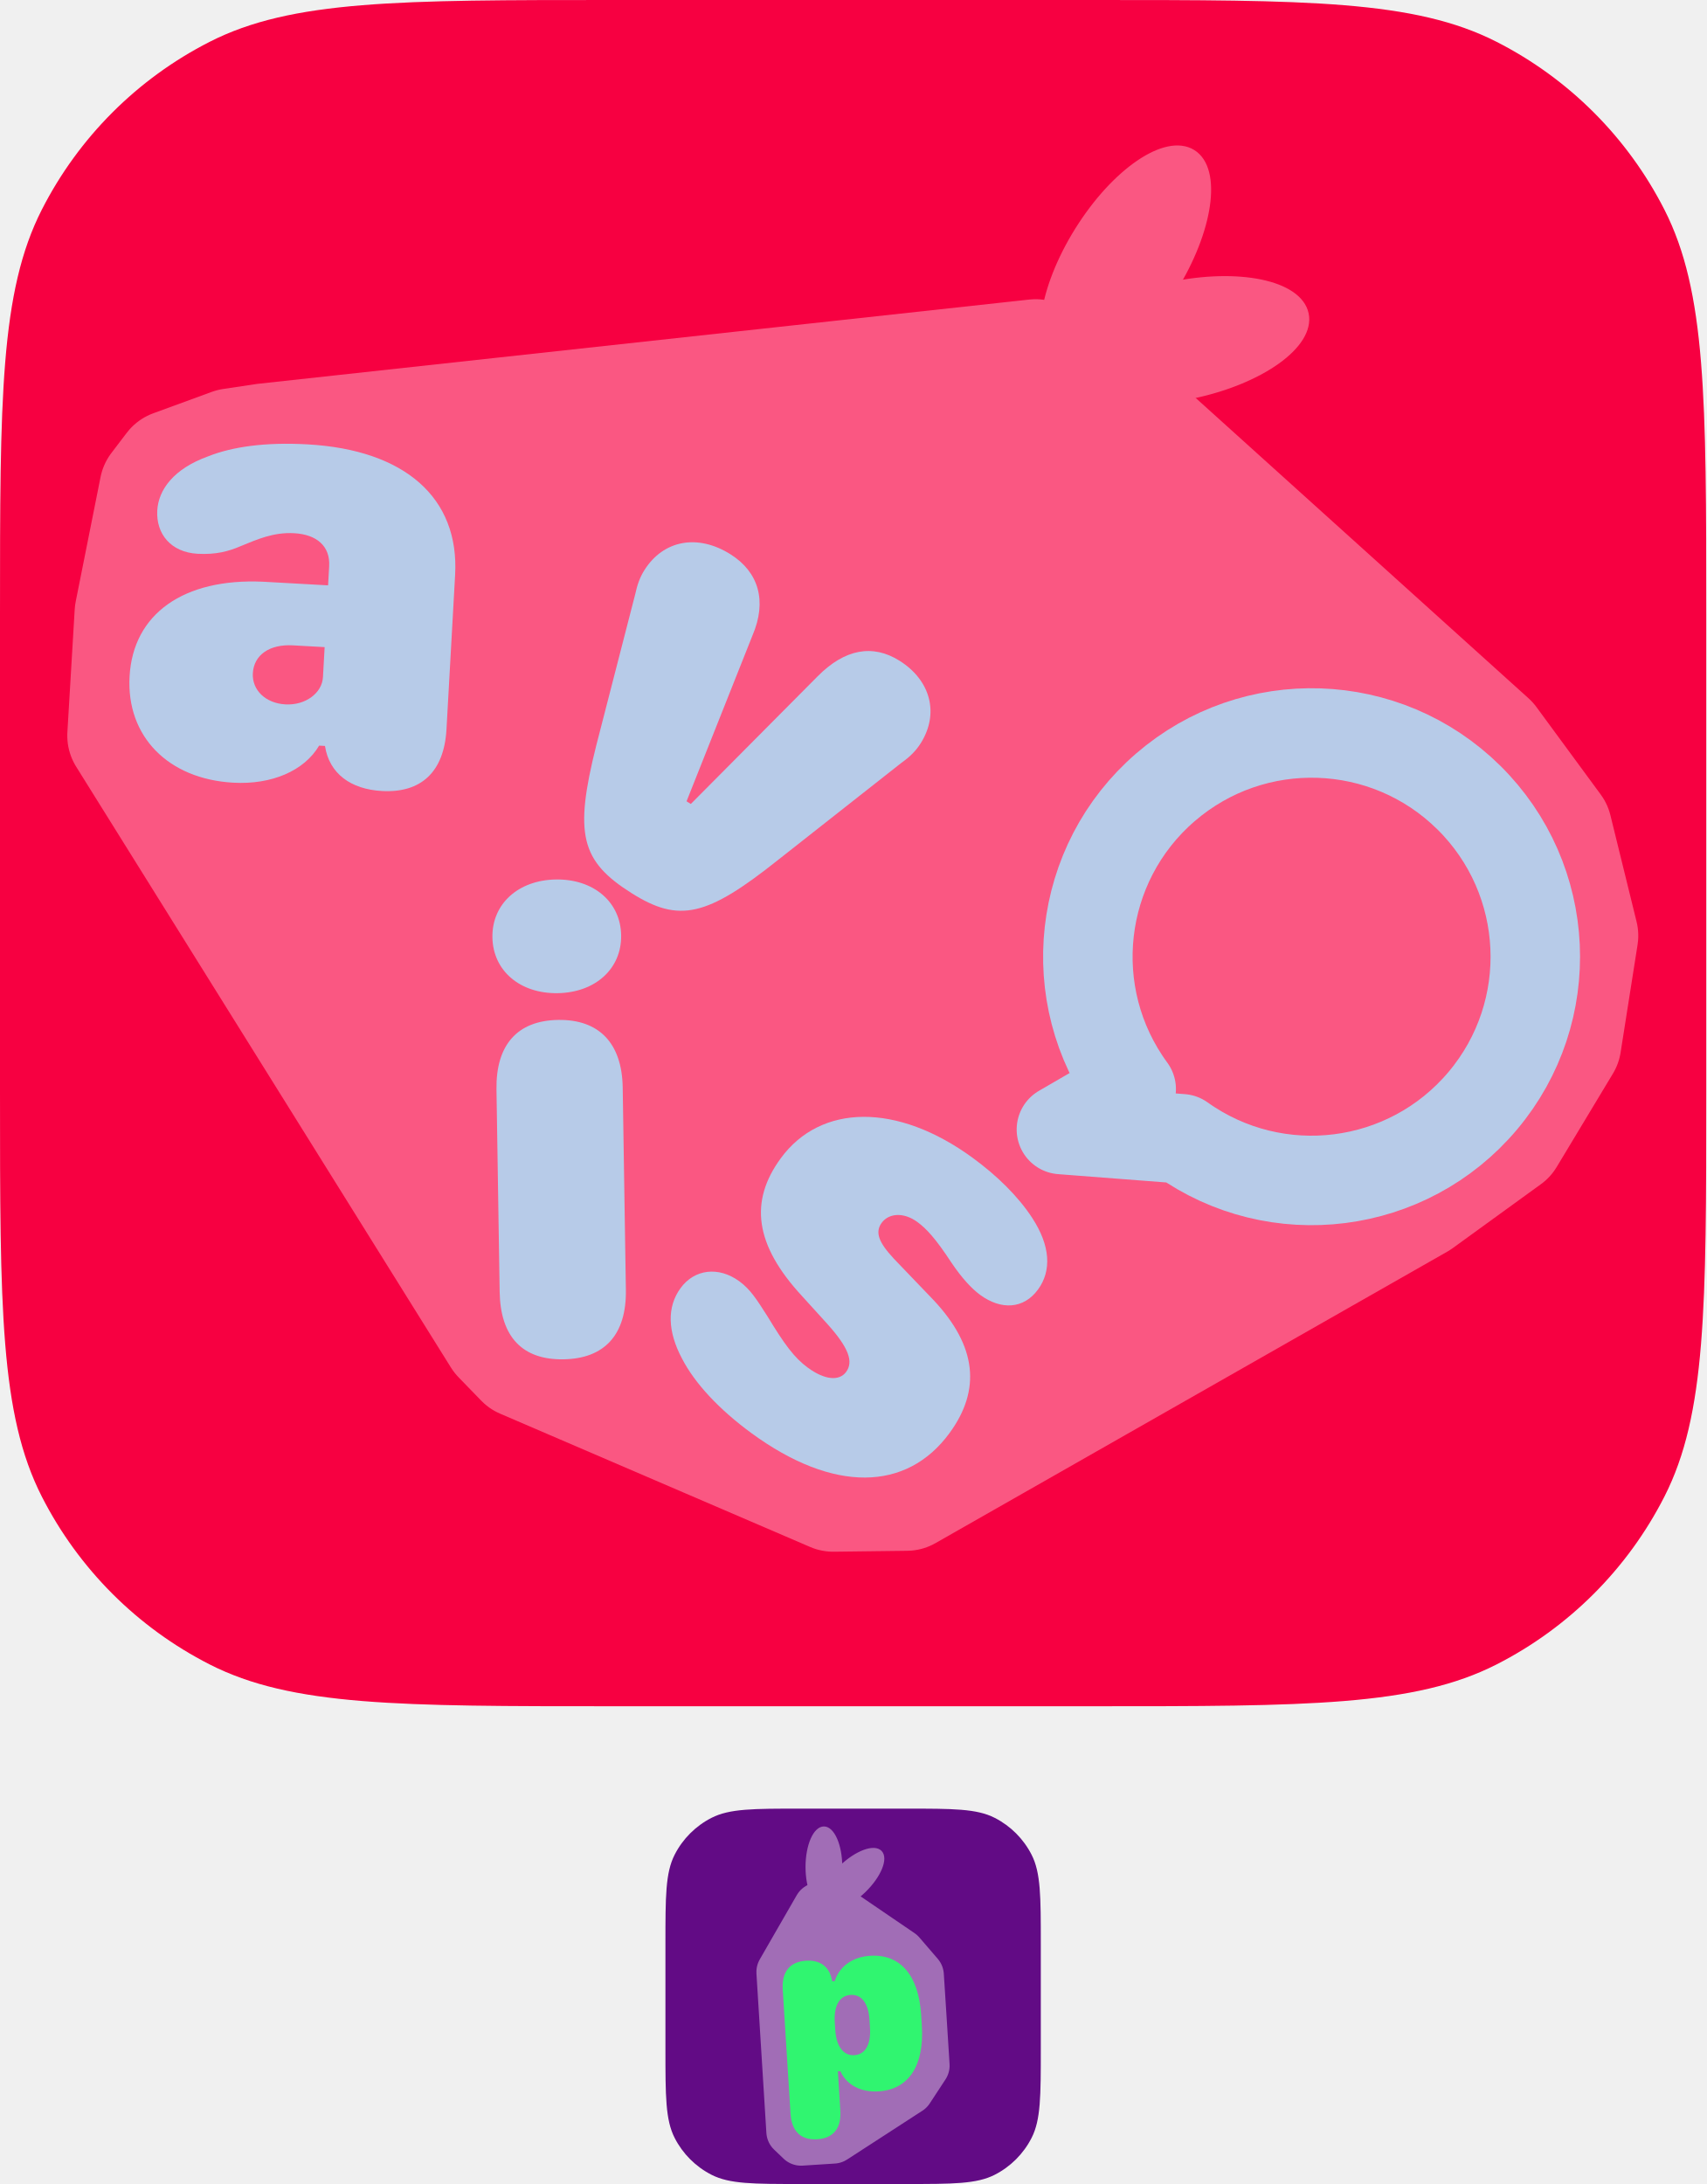
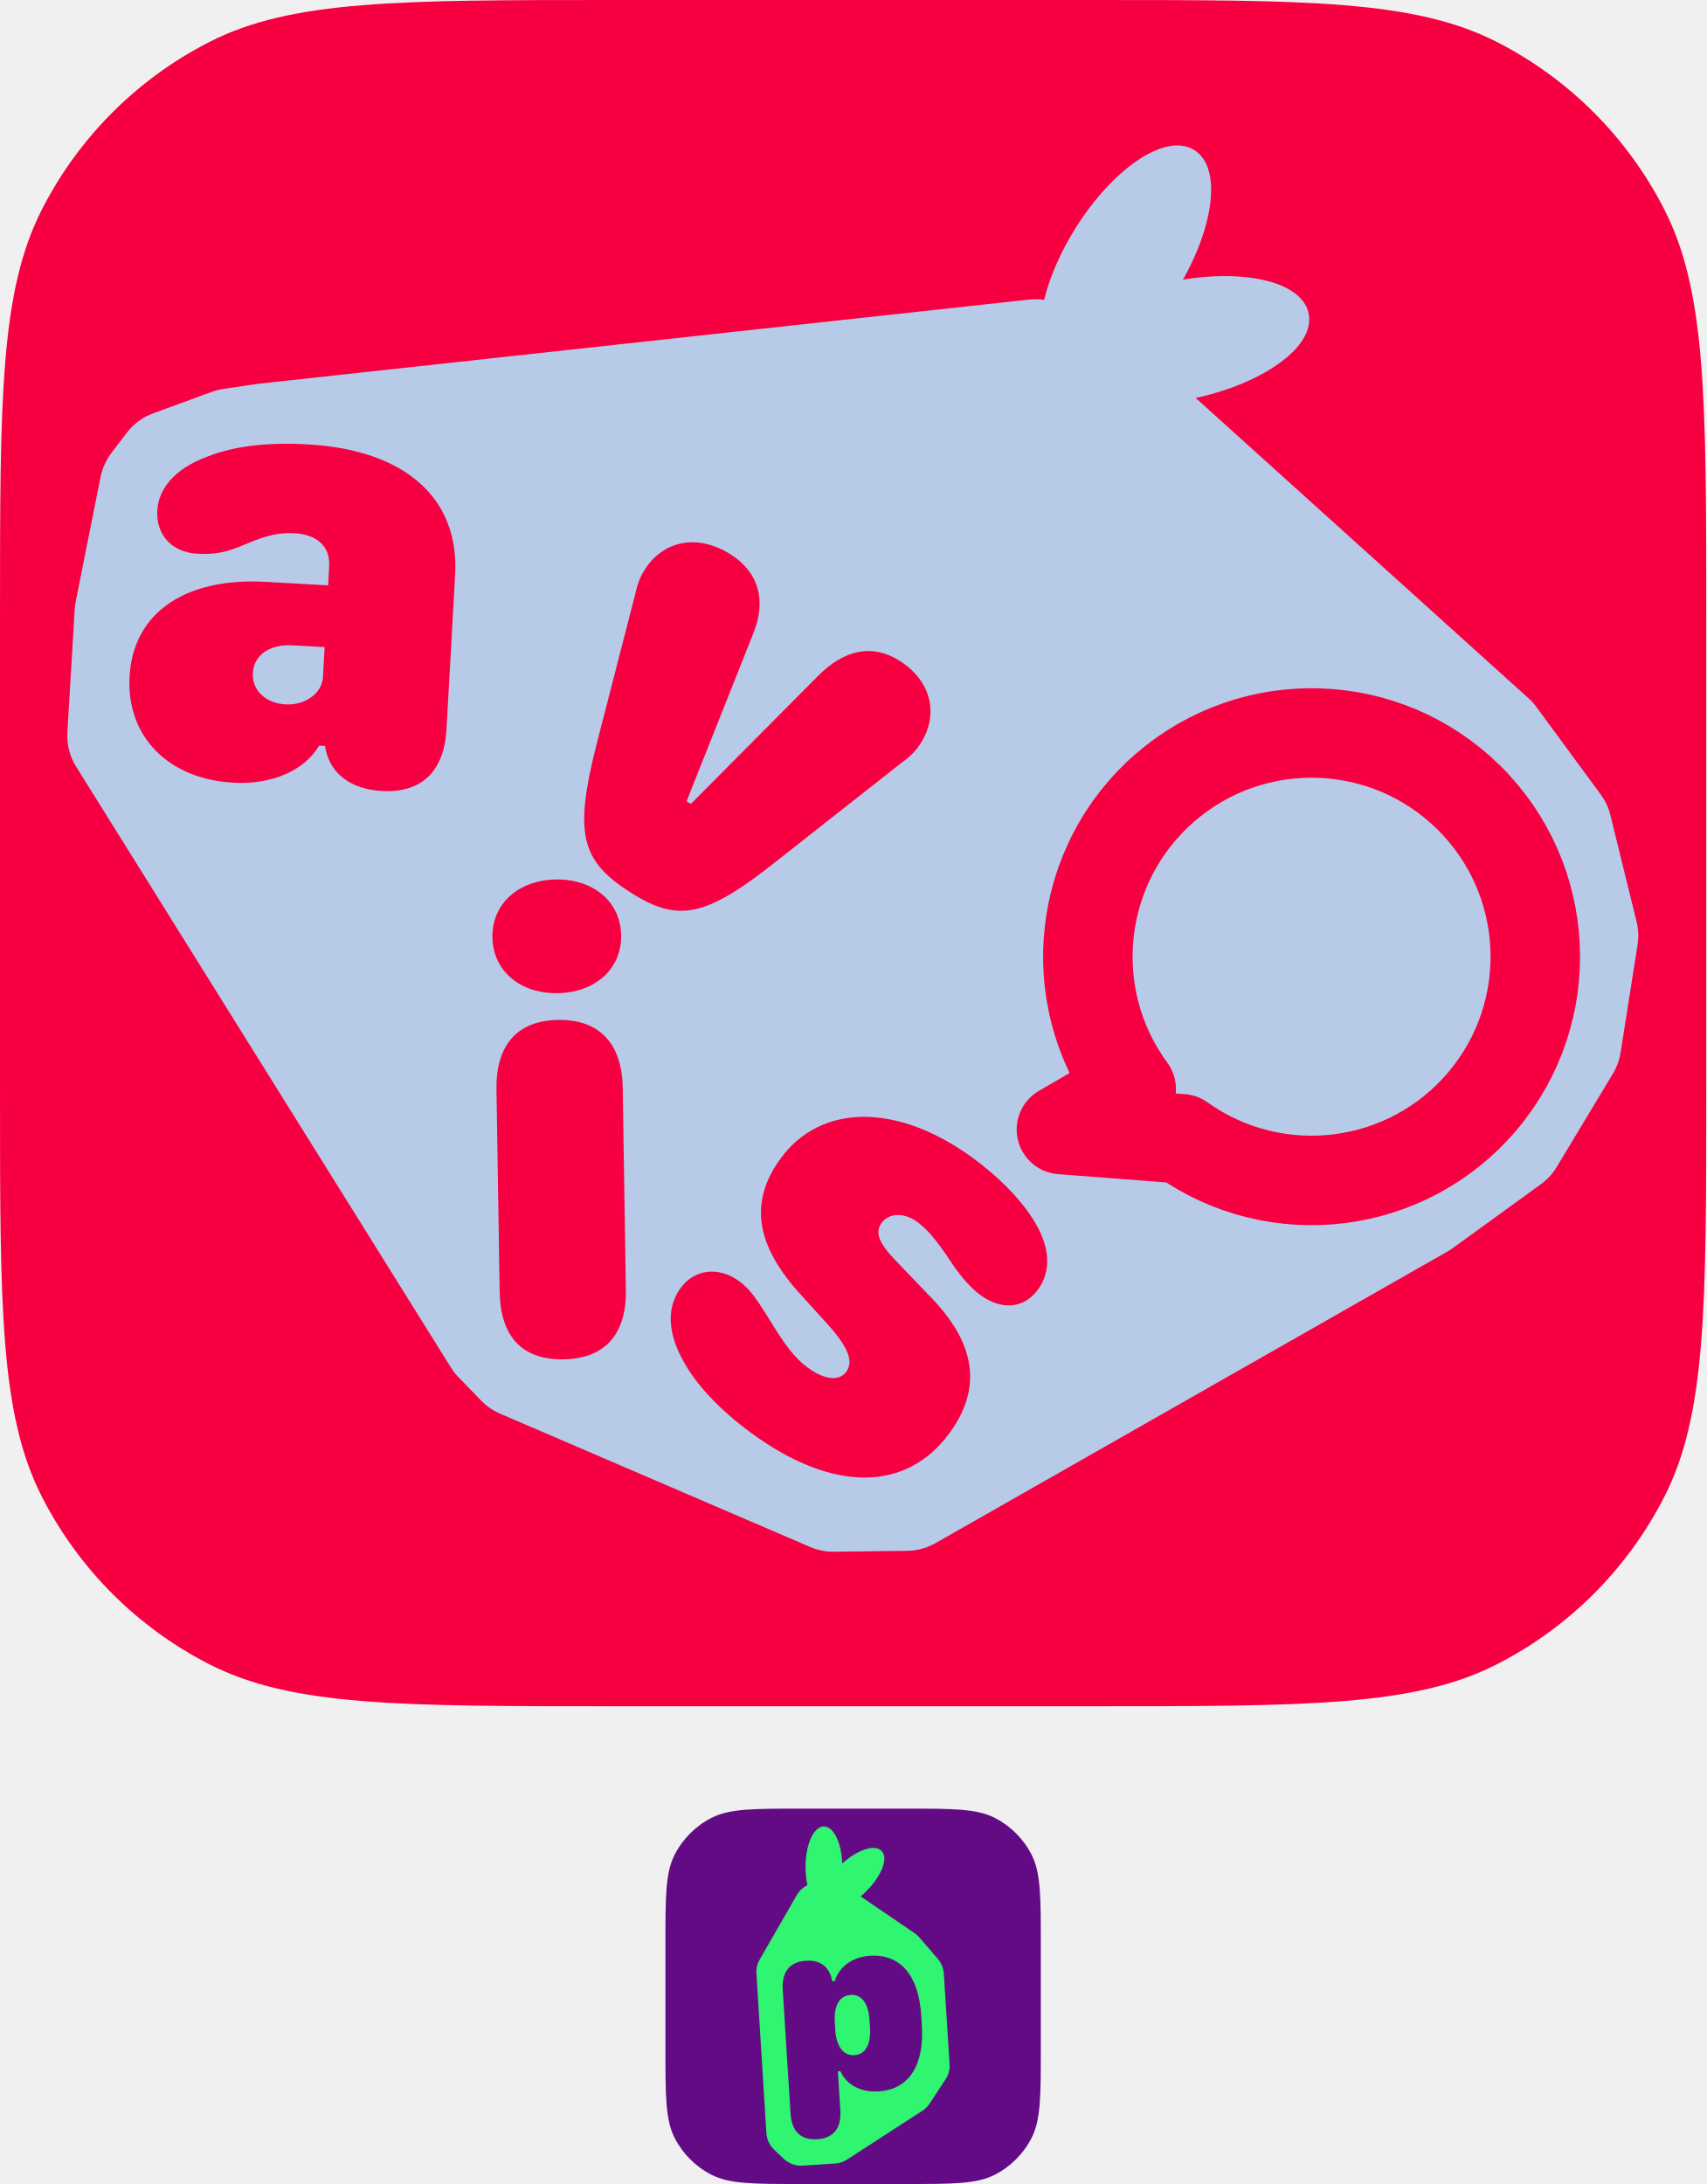
<svg xmlns="http://www.w3.org/2000/svg" viewBox="0 0 200 256" width="200" height="256">
  <path d="M327.68 0c64.518 0 96.777 0 121.42 12.556a115.2 115.2 0 0 1 50.344 50.344c12.556 24.643 12.556 56.902 12.556 121.42L512 327.68c0 64.518 0 96.777 -12.556 121.42a115.2 115.2 0 0 1 -50.344 50.344c-24.643 12.556 -56.902 12.556 -121.42 12.556L184.32 512c-64.518 0 -96.777 0 -121.42 -12.556a115.2 115.2 0 0 1 -50.344 -50.344c-12.556 -24.643 -12.556 -56.902 -12.556 -121.42L0 184.32c0 -64.518 0 -96.777 12.556 -121.42a115.2 115.2 0 0 1 50.344 -50.344c24.643 -12.556 56.902 -12.556 121.42 -12.556Z" transform="scale(0.390625)" fill="#F70041" />
  <g transform="translate(7.1 -6.2) scale(0.980) rotate(20 100 110)">
-     <g opacity="0.34" fill="#FFFFFF" stroke="#FFFFFF">
+     <g opacity="1" fill="#B7CBE8" stroke="#B7CBE8">
      <path d="M1.5 97.7 L2.4 94.8 L8.1 90.0 L11.6 88.1 L94.8 47.1 L100.8 47.1 L161.5 71.7 L172.3 78.9 L179.6 89.8 L182.1 102.6 L179.6 115.4 L172.3 126.2 L126.7 179.9 L118.5 183.0 L78.2 180.7 L74.7 179.0 L8.0 126.8 L3.8 112.7 Z" stroke-width="14" stroke-linejoin="round" />
      <ellipse cx="97.8" cy="32.1" rx="6.6" ry="15.0" transform="rotate(12 97.8 47.1)" />
      <ellipse cx="97.8" cy="32.1" rx="6.6" ry="15.0" transform="rotate(58 97.8 47.1)" />
      <ellipse cx="97.8" cy="47.1" rx="9.0" ry="7.0" />
    </g>
-     <path d="M-8 18 L-12 24 L-2 20 A20 20 0 1 0 -8 18 Z" transform="translate(148.7 102.6) rotate(6.2) scale(1.338)" fill="none" stroke="#B7CBE8" stroke-width="8.0" stroke-linejoin="round" stroke-linecap="round" />
-     <g fill="#B7CBE8">
+     <path d="M-8 18 L-12 24 L-2 20 A20 20 0 1 0 -8 18 Z" transform="translate(148.7 102.6) rotate(6.2) scale(1.338)" fill="none" stroke="#F70041" stroke-width="8.0" stroke-linejoin="round" stroke-linecap="round" />
+     <g fill="#F70041">
      <path d="M-7.7 -30.7C-7.7 -26.7 -4.5 -23.9 0 -23.9C4.5 -23.9 7.7 -26.7 7.7 -30.7C7.7 -34.7 4.5 -37.5 0 -37.5C-4.5 -37.5 -7.7 -34.7 -7.7 -30.7ZM7.6 11.7V-12.5C7.6 -17.8 4.9 -20.7 0 -20.7C-4.9 -20.7 -7.5 -17.8 -7.5 -12.5V11.7C-7.5 17.1 -4.9 19.9 0 19.9C4.9 19.9 7.6 17.1 7.6 11.7Z" transform="translate(75.6 160.4) rotate(-20.9)" />
      <path d="M-18.1 11.7C-18.1 14.5 -16.3 16.8 -13 18.4C-10 19.9 -5.8 20.7 -1 20.7C11.1 20.7 18.1 15.4 18.1 6.7C18.1 0.3 14.6 -3.6 7.2 -5L0.4 -6.2C-2.2 -6.7 -3.3 -7.4 -3.3 -8.8C-3.3 -10.2 -2 -11.4 0.1 -11.4C1.4 -11.4 3 -11.1 6.2 -9.9C8.4 -9.1 10.1 -8.8 11.3 -8.8C14.4 -8.8 16.5 -10.5 16.5 -13.4C16.5 -16.2 14.6 -18.5 10.9 -19.9C8 -21 4.5 -21.5 0.9 -21.5C-10.3 -21.5 -17.6 -16 -17.6 -7.9C-17.6 -1.5 -14 2.3 -5.8 3.9L-1.4 4.8C2.4 5.6 3.8 6.6 3.8 8.1C3.8 9.5 2.3 10.4 -0.2 10.4C-2.2 10.4 -4.1 9.8 -7.7 8.3C-10 7.4 -11.3 6.9 -12.9 6.9C-16 6.9 -18.1 8.9 -18.1 11.7Z" transform="translate(113.6 160.0) rotate(16.2)" />
      <path d="M4 14.9H4.7C5.4 18.2 8.1 19.9 11.8 19.9C16.5 19.9 19.1 17.2 19.1 12.1V-6.4C19.1 -15.6 12.3 -21 0.6 -21C-4.5 -21 -8.4 -20.2 -11.2 -18.9C-15.2 -17.2 -16.9 -14.6 -16.9 -12.1C-16.9 -9.3 -15 -7.2 -11.8 -7.2C-9.6 -7.2 -8.1 -7.7 -6.7 -8.4C-4.8 -9.3 -2.9 -10.3 -0.4 -10.3C2.3 -10.3 4 -9 4 -6.6V-4.3H-3.8C-13.3 -4.2 -19.1 0.4 -19.1 7.9C-19.1 15.1 -13.8 19.9 -6 19.9C-1.4 19.9 2.4 18 4 14.9ZM-4.4 6.7C-4.4 4.5 -2.6 3.1 0.2 3.1H4V6.7C4 8.6 2.1 10.2 -0.3 10.2C-2.7 10.2 -4.4 8.7 -4.4 6.7Z" transform="translate(22.0 106.9) rotate(-16.8)" />
      <path d="M-13.2 7.2C-9.8 17.6 -7.4 19.9 -0.2 19.9C6.5 19.9 8.9 17.5 12.5 7.2L18.8 -10.5C19.3 -11.7 19.5 -12.7 19.5 -13.7C19.5 -17.9 16.5 -20.7 12.1 -20.7C8.3 -20.7 5.8 -18.4 4.8 -13.9L0.1 7.1H-0.5L-4.4 -13.9C-5.1 -18.3 -7.8 -20.7 -11.8 -20.7C-16.4 -20.7 -19.5 -17.9 -19.5 -13.6C-19.5 -12.6 -19.3 -11.7 -18.9 -10.6Z" transform="translate(75.7 104.4) rotate(12.2)" />
    </g>
  </g>
  <svg x="78.0" y="212" width="44" height="44" viewBox="0 0 200 200">
    <path d="M327.68 0c64.518 0 96.777 0 121.42 12.556a115.2 115.2 0 0 1 50.344 50.344c12.556 24.643 12.556 56.902 12.556 121.42L512 327.68c0 64.518 0 96.777 -12.556 121.42a115.2 115.2 0 0 1 -50.344 50.344c-24.643 12.556 -56.902 12.556 -121.42 12.556L184.32 512c-64.518 0 -96.777 0 -121.42 -12.556a115.2 115.2 0 0 1 -50.344 -50.344c-12.556 -24.643 -12.556 -56.902 -12.556 -121.42L0 184.32c0 -64.518 0 -96.777 12.556 -121.42a115.2 115.2 0 0 1 50.344 -50.344c24.643 -12.556 56.902 -12.556 121.42 -12.556Z" transform="scale(0.390625)" fill="#620B85" />
    <g transform="translate(2.2 1.2) scale(0.960) rotate(-12 100 110)">
-       <g opacity="0.4" fill="#FFFFFF" stroke="#FFFFFF">
+       <g opacity="1" fill="#30F570" stroke="#30F570">
        <path d="M54.3 169.7 L67.3 82.0 L94.8 51.4 L100.8 51.4 L133.8 85.9 L141.3 99.6 L138.1 121.5 L134.0 149.3 L122.7 160.5 L76.2 178.3 L67.3 177.0 L58.4 175.7 Z" stroke-width="28" stroke-linejoin="round" />
        <ellipse cx="97.8" cy="29.4" rx="9.7" ry="22.0" transform="rotate(12 97.8 51.4)" />
        <ellipse cx="97.8" cy="29.4" rx="9.7" ry="22.0" transform="rotate(58 97.8 51.4)" />
        <ellipse cx="97.8" cy="51.4" rx="16.0" ry="14.0" />
      </g>
-       <path d="M-10.2 46V24.2H-8.8C-5.8 32.1 1.8 36.7 11.7 36.7C28.4 36.7 37.9 24 37.9 1.9V-4.1C37.9 -26.2 28.5 -38.7 11.7 -38.7C1.7 -38.7 -5.8 -33.7 -8.8 -25.9H-10.2C-11 -33.9 -15.9 -38.2 -24 -38.2C-33.1 -38.2 -37.9 -32.8 -37.9 -23V46C-37.9 55.8 -33.1 61.1 -24 61.1C-15 61.1 -10.2 55.8 -10.2 46ZM-10.2 1.3V-3.2C-10.2 -12.5 -6.5 -17.7 -0.5 -17.7C5.6 -17.7 9.1 -12.5 9.1 -3.2V1.3C9.1 10.4 5.6 15.8 -0.5 15.8C-6.5 15.8 -10.2 10.4 -10.2 1.3Z" transform="translate(100 120) rotate(8.4)" fill="#30F570" />
+       <path d="M-10.2 46V24.2H-8.8C-5.8 32.1 1.8 36.7 11.7 36.7C28.4 36.7 37.9 24 37.9 1.9V-4.1C37.9 -26.2 28.5 -38.7 11.7 -38.7C1.7 -38.7 -5.8 -33.7 -8.8 -25.9H-10.2C-11 -33.9 -15.9 -38.2 -24 -38.2C-33.1 -38.2 -37.9 -32.8 -37.9 -23V46C-37.9 55.8 -33.1 61.1 -24 61.1C-15 61.1 -10.2 55.8 -10.2 46ZM-10.2 1.3V-3.2C-10.2 -12.5 -6.5 -17.7 -0.5 -17.7C5.6 -17.7 9.1 -12.5 9.1 -3.2V1.3C9.1 10.4 5.6 15.8 -0.5 15.8C-6.5 15.8 -10.2 10.4 -10.2 1.3Z" transform="translate(100 120) rotate(8.4)" fill="#620B85" />
    </g>
  </svg>
</svg>
